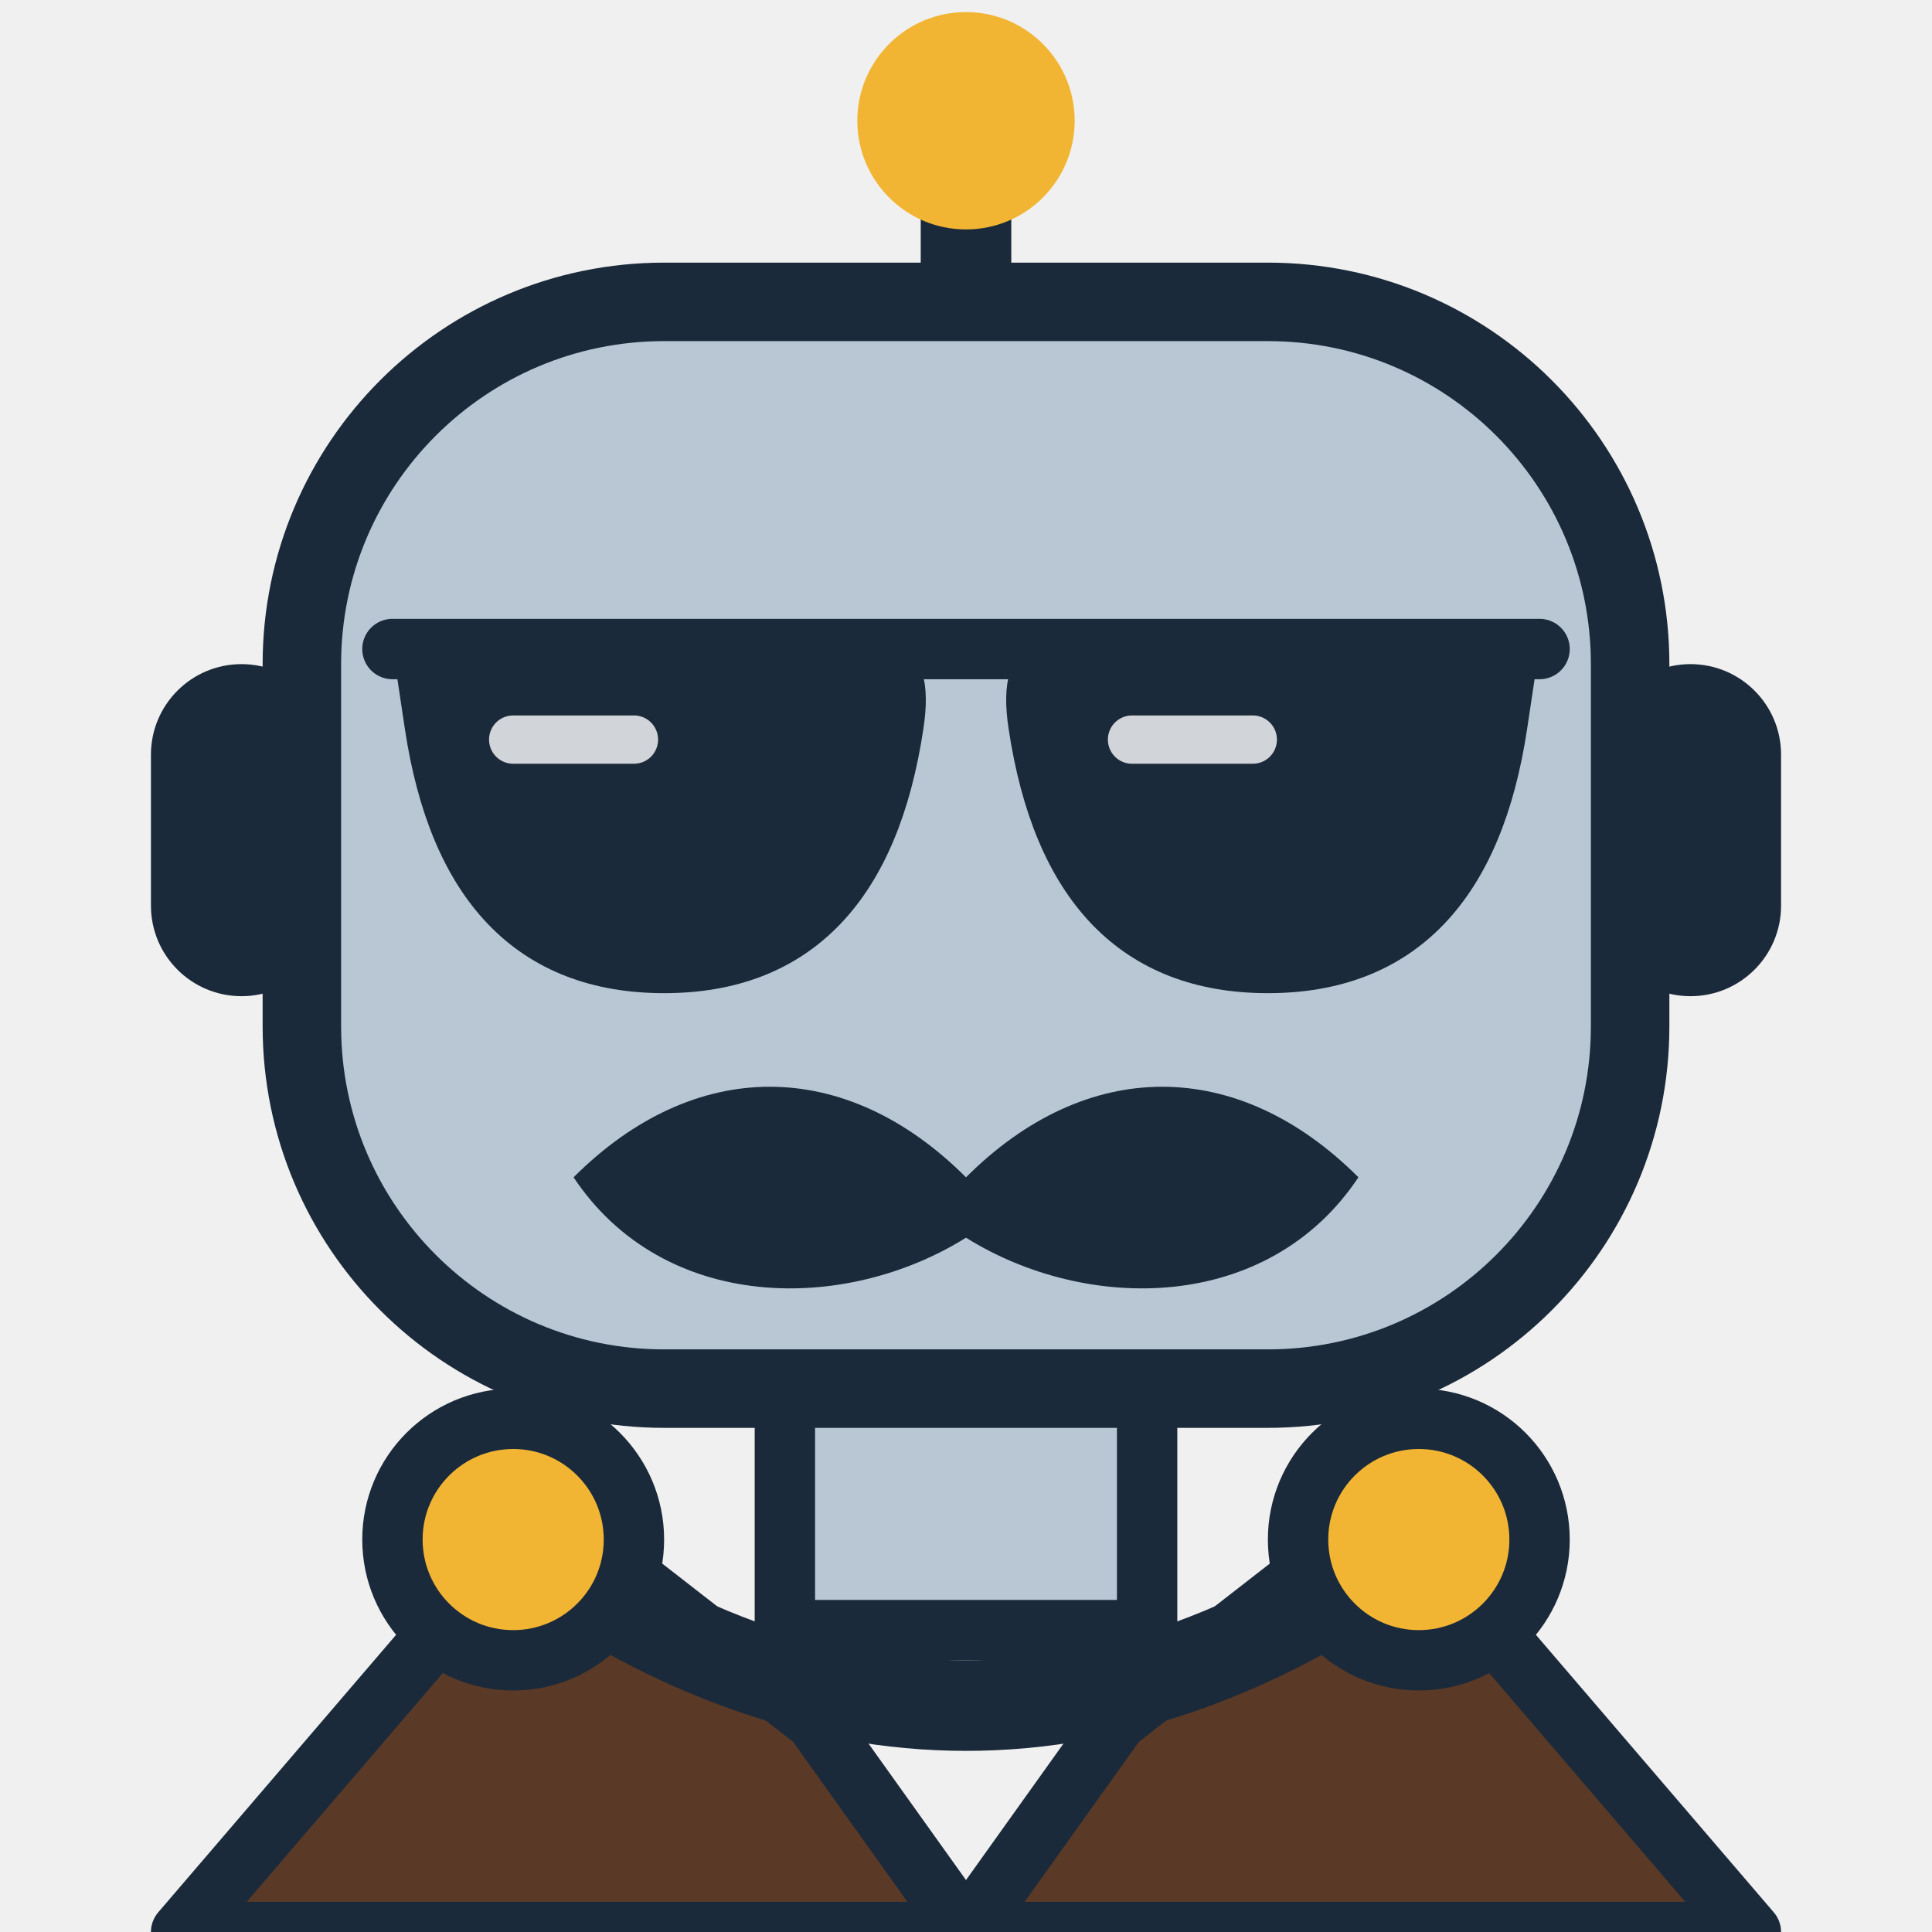
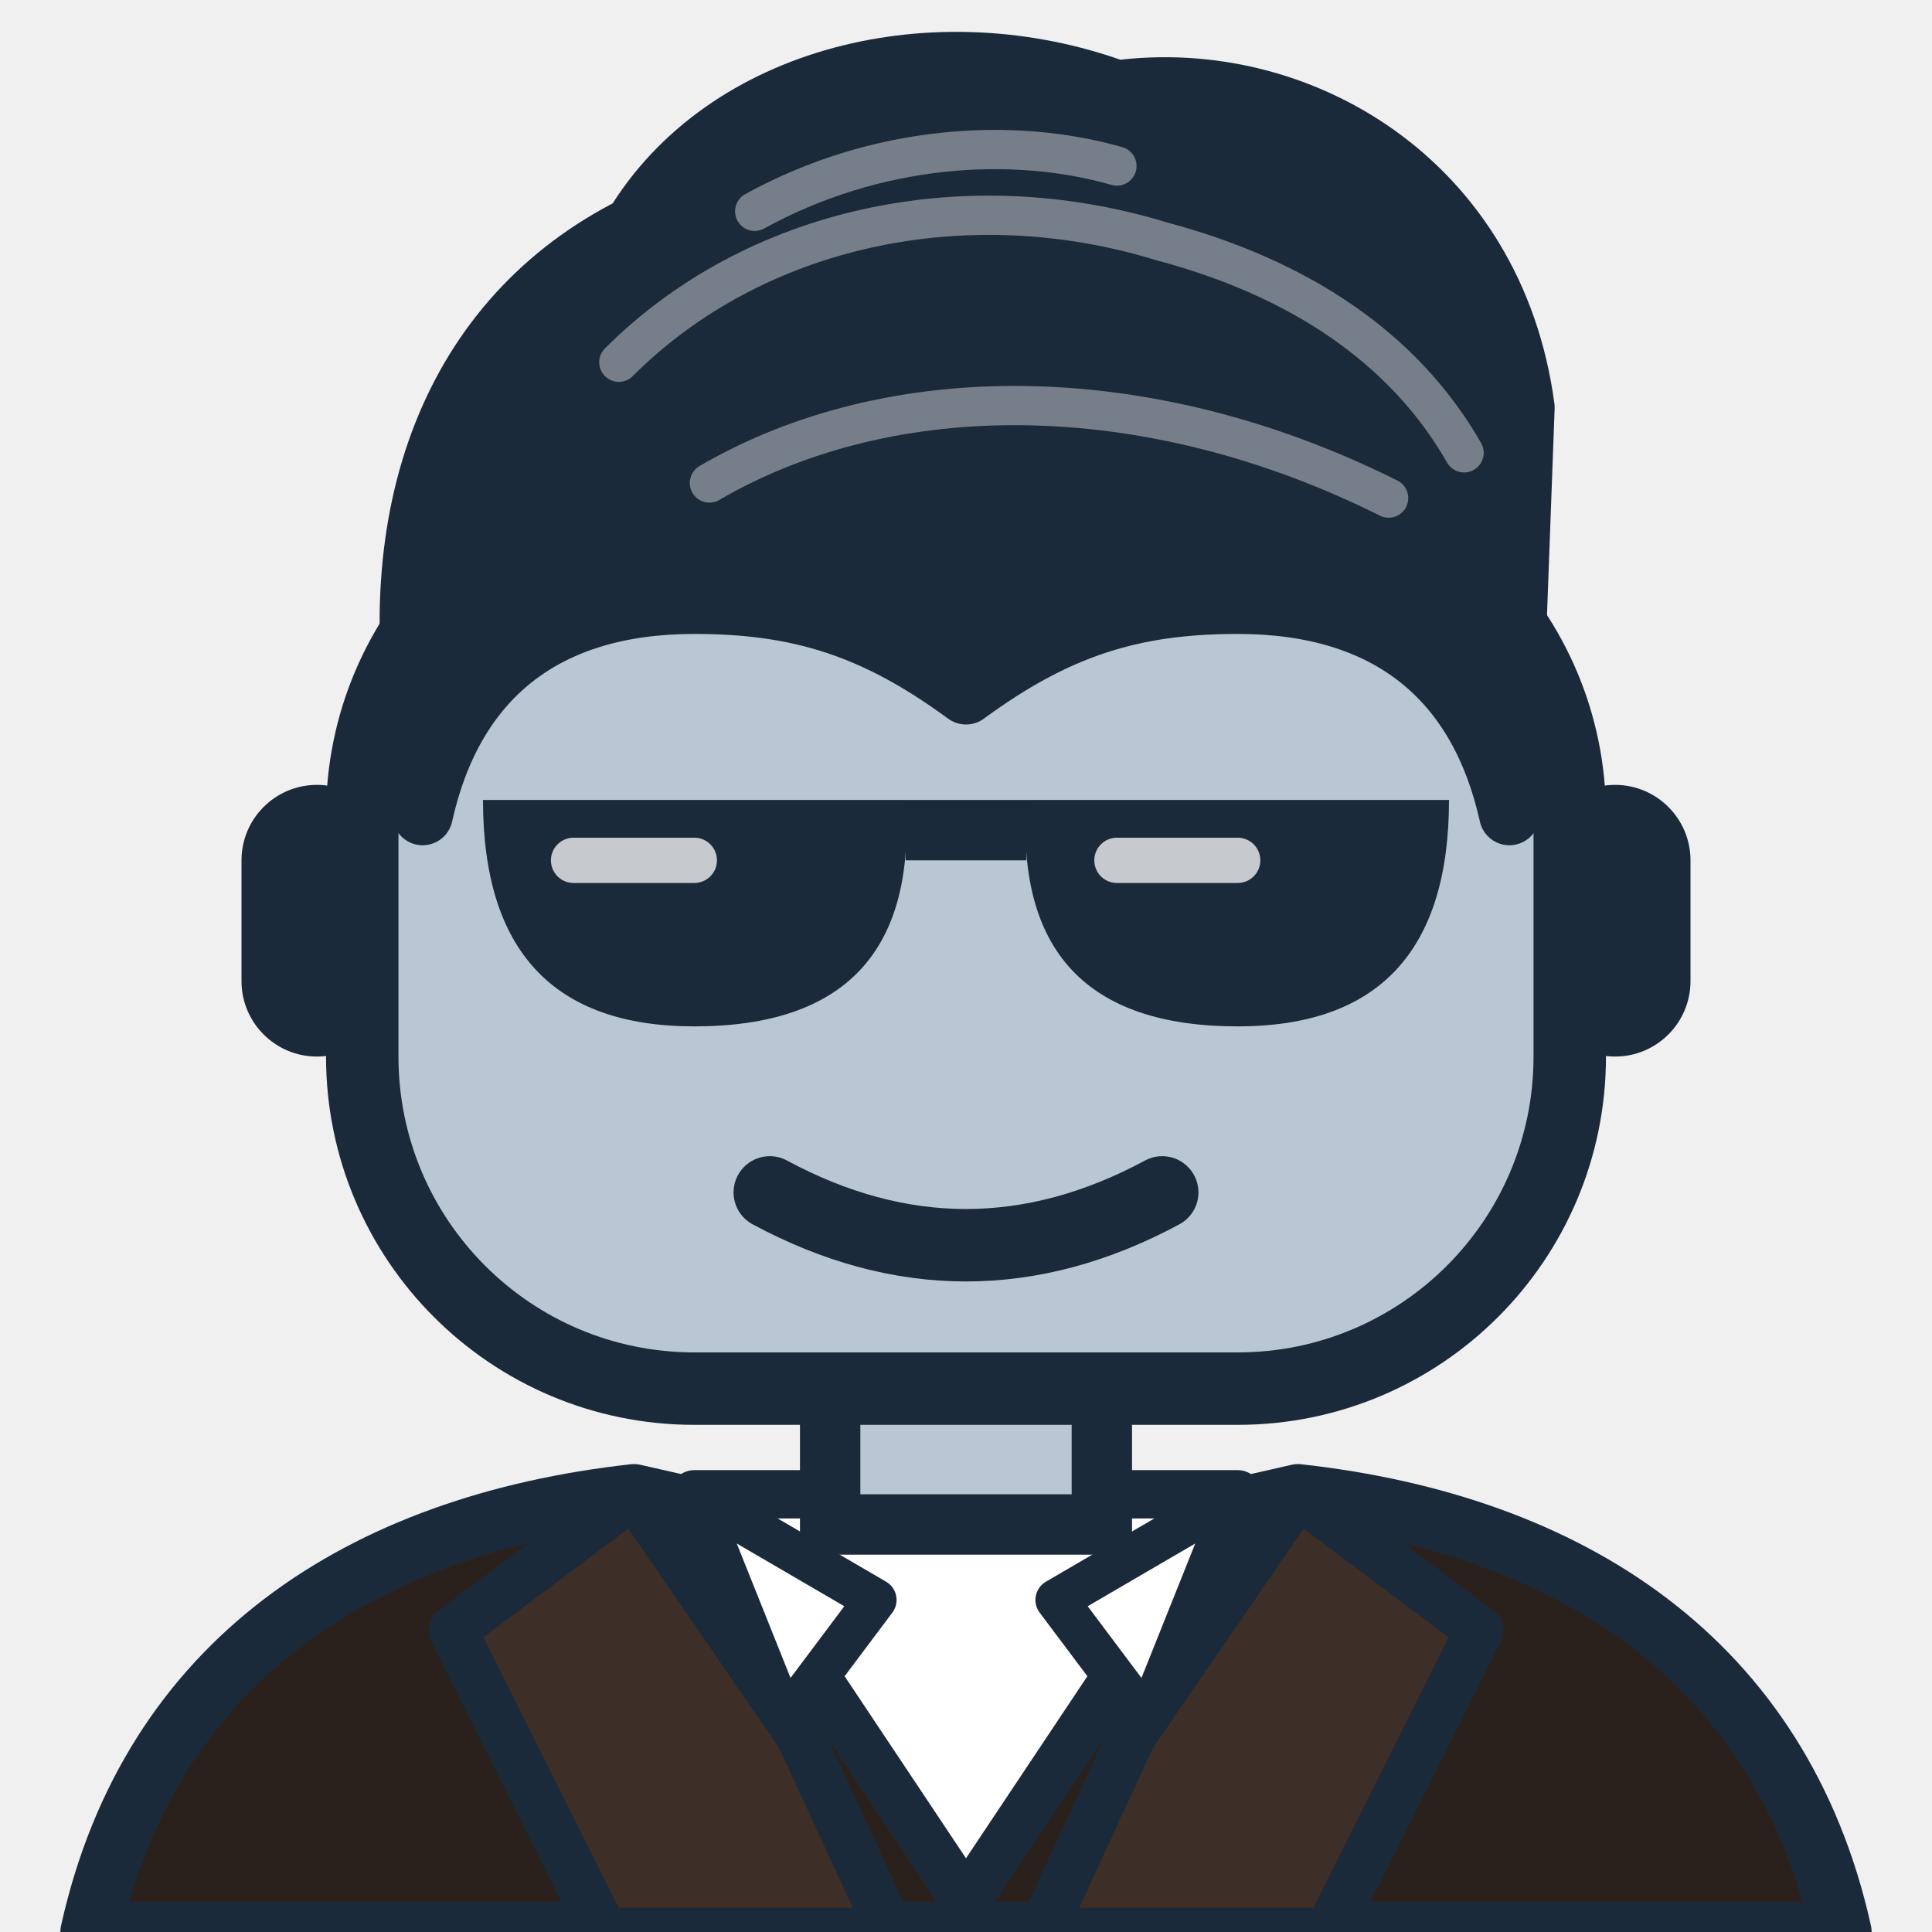
<svg xmlns="http://www.w3.org/2000/svg" viewBox="0 0 64 64">
-   <path d="M6 64 L18 50 L27 57 L32 64 Z M58 64 L46 50 L37 57 L32 64 Z" fill="#5A3A26" stroke="#1B2A3A" stroke-width="2" stroke-linejoin="round" />
-   <rect x="26" y="45" width="12" height="9" fill="#B9C7D4" stroke="#1B2A3A" stroke-width="2" />
-   <path d="M17 51 Q32 62 47 51" fill="none" stroke="#1B2A3A" stroke-width="3" stroke-linecap="round" />
-   <circle cx="17" cy="51" r="4" fill="#F2B533" stroke="#1B2A3A" stroke-width="2" />
-   <circle cx="47" cy="51" r="4" fill="#F2B533" stroke="#1B2A3A" stroke-width="2" />
-   <line x1="32" y1="3" x2="32" y2="11" stroke="#1B2A3A" stroke-width="3" stroke-linecap="round" />
-   <circle cx="32" cy="4" r="3.6" fill="#F2B533" />
-   <rect x="10" y="10" width="44" height="36" rx="12" fill="#B9C7D4" stroke="#1B2A3A" stroke-width="2.6" />
-   <rect x="5" y="22" width="6" height="11" rx="3" fill="#1B2A3A" />
-   <rect x="53" y="22" width="6" height="11" rx="3" fill="#1B2A3A" />
-   <path d="M13 21.5 H51" stroke="#1B2A3A" stroke-width="2" stroke-linecap="round" />
-   <path d="M14 22 H29 Q30 22 29.7 24 Q28.5 32 22 32 Q15.5 32 14.3 24 Q14 22 14 22Z" fill="#1B2A3A" stroke="#1B2A3A" stroke-width="1.8" />
-   <path d="M50 22 H35 Q34 22 34.3 24 Q35.5 32 42 32 Q48.5 32 49.7 24 Q50 22 50 22Z" fill="#1B2A3A" stroke="#1B2A3A" stroke-width="1.8" />
-   <path d="M17 24.5 L21 24.5 M37.5 24.5 L41.5 24.5" stroke="#fff" stroke-width="1.6" stroke-linecap="round" opacity=".8" />
-   <path d="M19 39c4-4 9-4 13 0 4-4 9-4 13 0-3 4.5-9 4.5-13 2-4 2.5-10 2.5-13-2z" fill="#1B2A3A" />
+   <path d="M3 64 C5 55 12 50.5 21 49.5 L32 52 L43 49.5 C52 50.5 59 55 61 64 Z" fill="#2B211C" stroke="#1B2A3A" stroke-width="2" stroke-linejoin="round" />
+   <path d="M23 49.5 L41 49.5 L32 63 Z" fill="#FFFFFF" stroke="#1B2A3A" stroke-width="1.6" stroke-linejoin="round" />
+   <path d="M23 49.5 L29 53 L26 57 Z M41 49.5 L35 53 L38 57 Z" fill="#FFFFFF" stroke="#1B2A3A" stroke-width="1.4" stroke-linejoin="round" />
+   <path d="M21 49.5 L26.5 57.5 L29.5 64 L20 64 L15 54 Z M43 49.5 L37.5 57.5 L34.5 64 L44 64 L49 54 Z" fill="#3D2F27" stroke="#1B2A3A" stroke-width="1.6" stroke-linejoin="round" />
+   <rect x="27.5" y="44" width="9" height="6.5" fill="#B9C7D4" stroke="#1B2A3A" stroke-width="2" />
+   <rect x="12" y="16" width="40" height="30" rx="11" fill="#B9C7D4" stroke="#1B2A3A" stroke-width="2.4" />
+   <rect x="8" y="26" width="5" height="9" rx="2.5" fill="#1B2A3A" />
+   <rect x="51" y="26" width="5" height="9" rx="2.5" fill="#1B2A3A" />
+   <path d="M14 25 C12.5 17 15 10.5 21 7.5 C24 2.5 31 0.8 37 3 C43 2.2 49.5 6 50.5 13.5 L50 27 C49 22.5 46 20 41 20 C37.5 20 35 20.8 32 23 C29 20.8 26.5 20 23 20 C18 20 15 22.5 14 27 Z" fill="#1B2A3A" stroke="#1B2A3A" stroke-width="2" stroke-linejoin="round" />
+   <path d="M20.5 12 C25 7.5 32 6 38.5 8 C43 9.2 46.5 11.5 48.5 15 M23.5 16 C29.5 12.5 38 12.5 46 16.5 M25 7 C29 4.8 33.5 4.5 37 5.5" fill="none" stroke="#fff" stroke-width="1.3" stroke-linecap="round" opacity=".4" />
+   <path d="M16 26.5 H30 Q30.5 34 23 34 Q16 34 16 26.5Z" fill="#1B2A3A" />
+   <path d="M48 26.5 H34 Q33.5 34 41 34 Q48 34 48 26.5Z" fill="#1B2A3A" />
+   <path d="M30 27.5 H34" stroke="#1B2A3A" stroke-width="2" />
+   <path d="M19 28.5 L23 28.5 M37 28.5 L41 28.5" stroke="#fff" stroke-width="1.5" stroke-linecap="round" opacity=".75" />
+   <path d="M25.5 39.5 Q32 43 38.5 39.5" fill="none" stroke="#1B2A3A" stroke-width="2.4" stroke-linecap="round" />
</svg>
